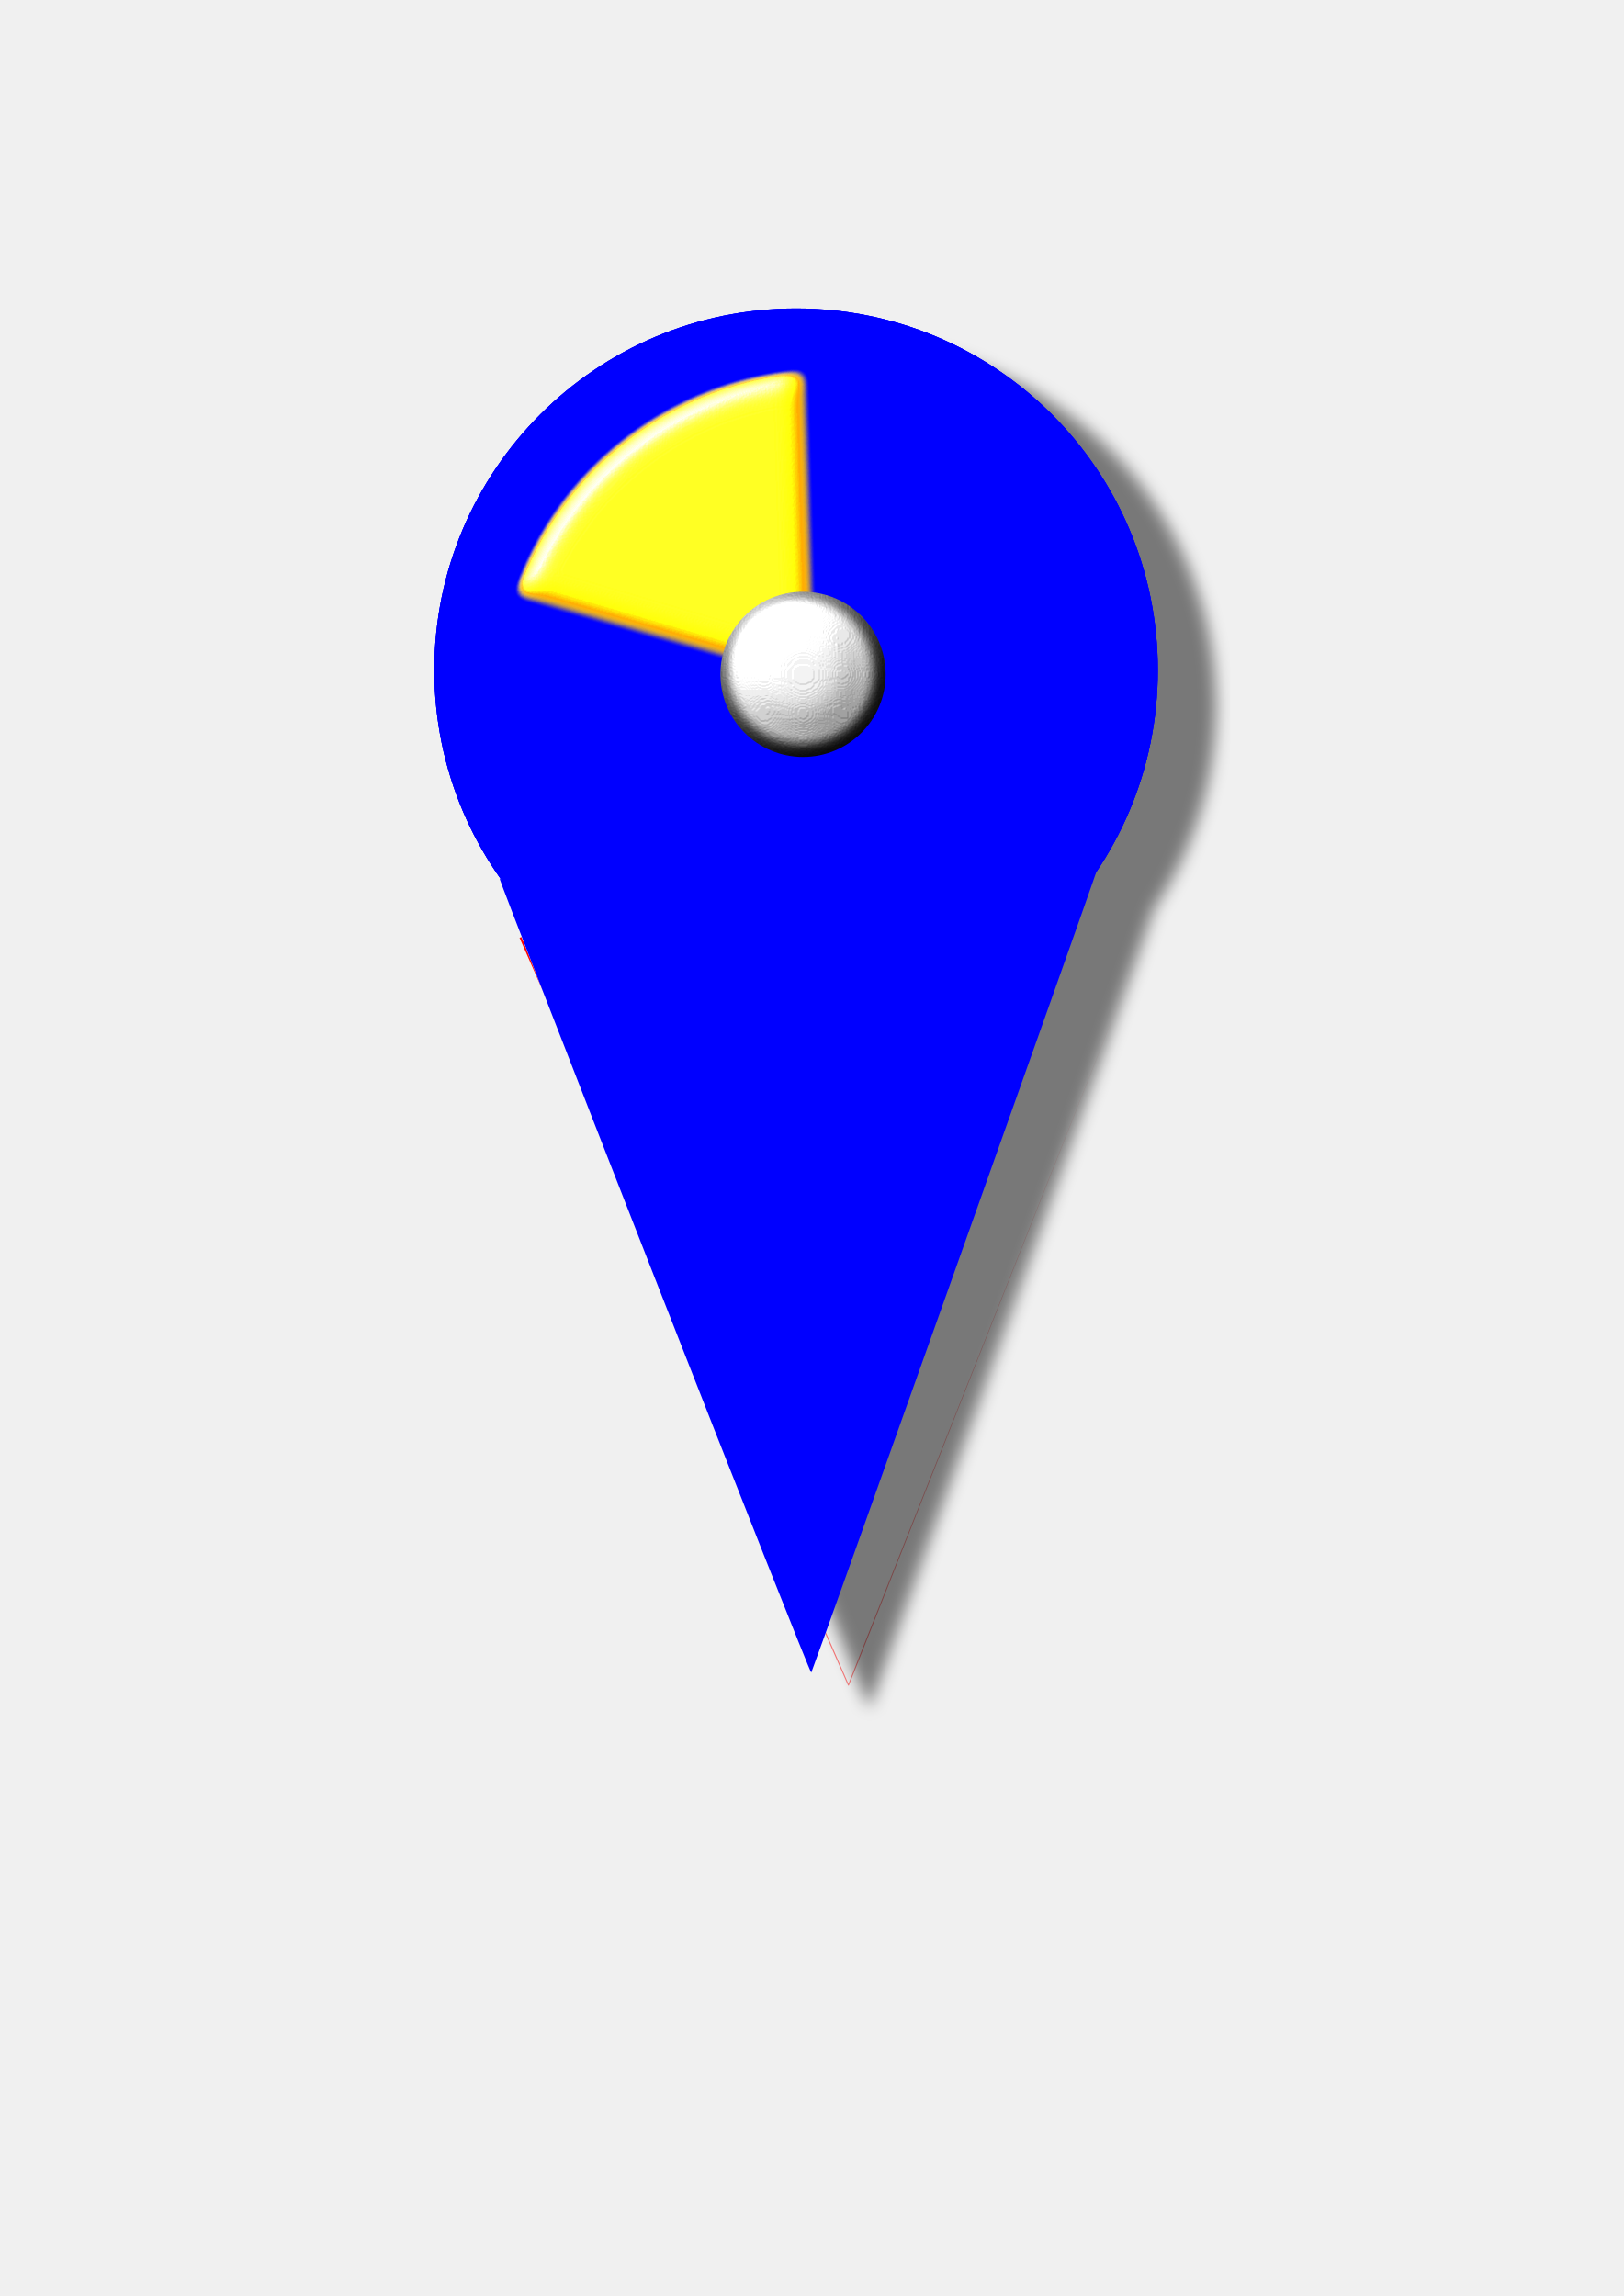
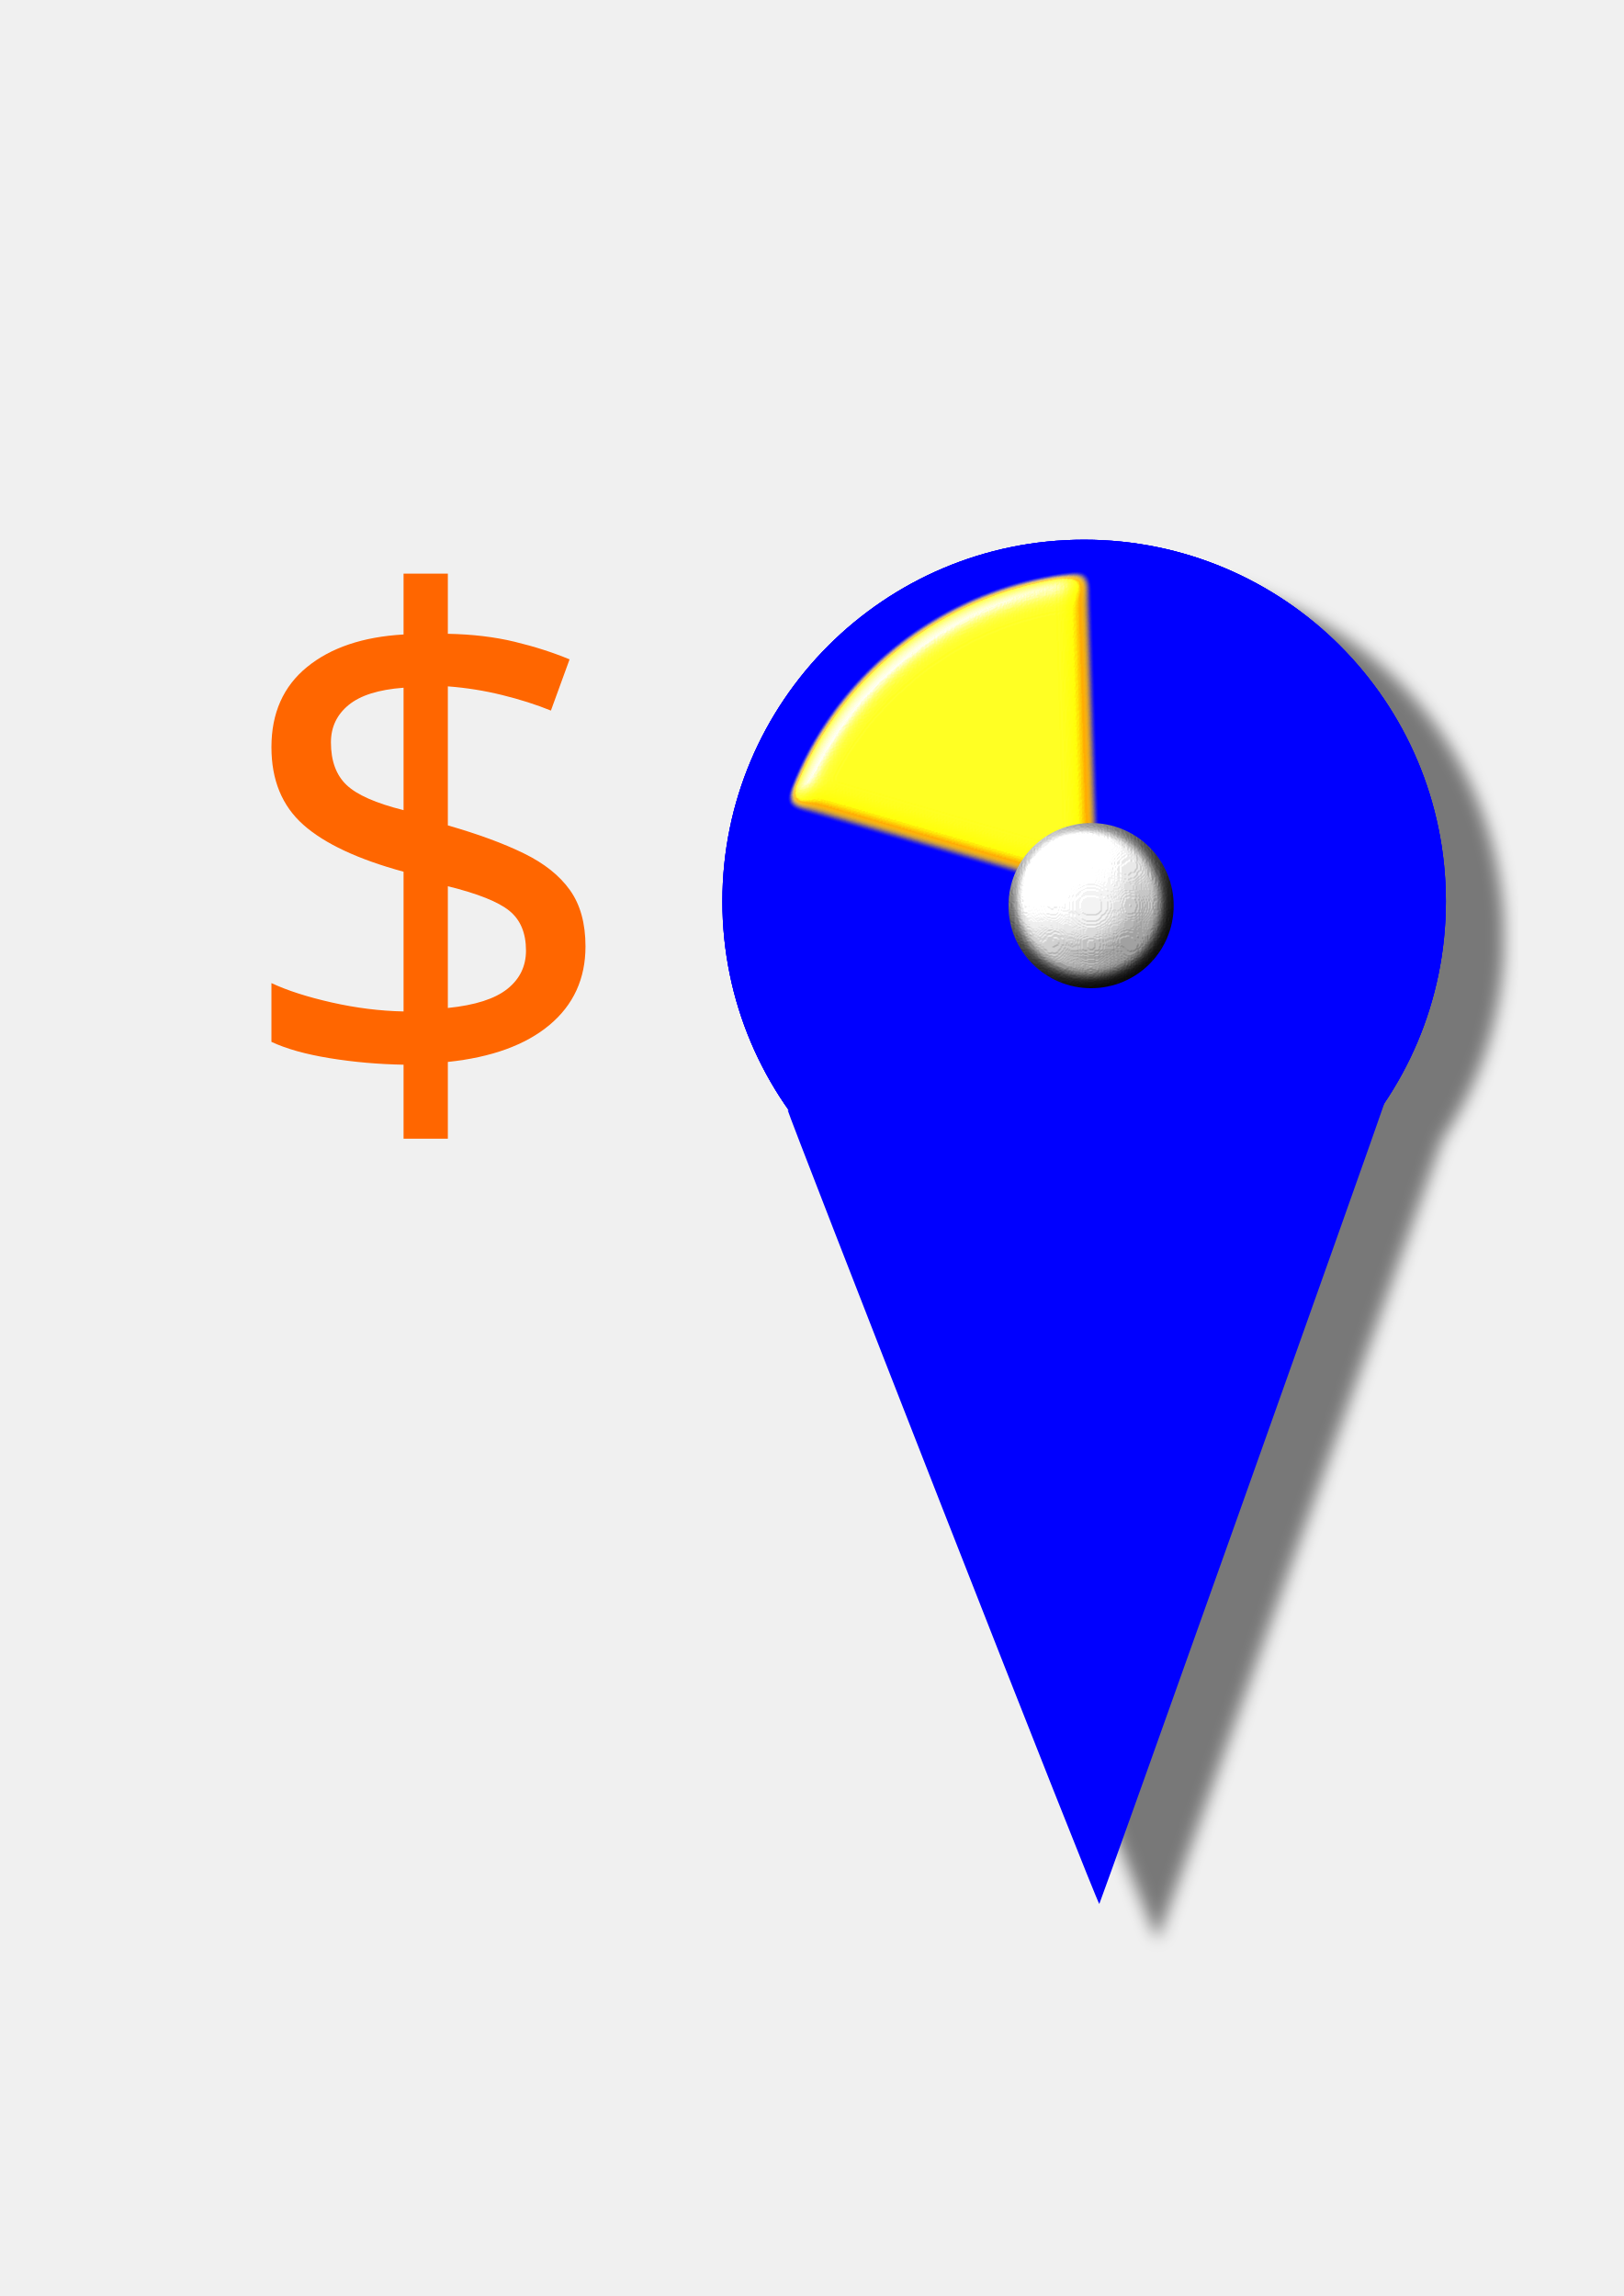
- <svg xmlns="http://www.w3.org/2000/svg" xmlns:ns1="http://www.openswatchbook.org/uri/2009/osb" xmlns:xlink="http://www.w3.org/1999/xlink" width="210mm" height="297mm" viewBox="0 0 744.094 1052.362" id="svg3739" version="1.1">
+ <svg xmlns="http://www.w3.org/2000/svg" xmlns:ns1="http://www.openswatchbook.org/uri/2009/osb" width="210mm" height="297mm" viewBox="0 0 744.094 1052.362" id="svg3739" version="1.1">
  <defs id="defs3741">
-     <linearGradient id="linearGradient4217">
-       <stop style="stop-color:#ff0000;stop-opacity:1;" offset="0" id="stop4219" />
-       <stop style="stop-color:#ff0000;stop-opacity:0;" offset="1" id="stop4221" />
-     </linearGradient>
    <linearGradient id="linearGradient6936" ns1:paint="solid" gradientTransform="matrix(4.081632,0,0,4.081633,1375.441,1388.046)">
      <stop style="stop-color:#1ae629;stop-opacity:1;" offset="0" id="stop6938" />
    </linearGradient>
    <linearGradient id="linearGradient5048" ns1:paint="solid">
      <stop style="stop-color:#ff0000;stop-opacity:1;" offset="0" id="stop5050" />
    </linearGradient>
-     <linearGradient xlink:href="#linearGradient4217" id="linearGradient4223" x1="202.374" y1="551.054" x2="528.571" y2="551.054" gradientUnits="userSpaceOnUse" />
    <filter style="color-interpolation-filters:sRGB;" id="filter5000">
      <feGaussianBlur result="result6" stdDeviation="8" in="SourceGraphic" id="feGaussianBlur5002" />
      <feComposite in2="SourceGraphic" in="result6" operator="xor" result="result10" id="feComposite5004" />
      <feGaussianBlur result="result2" stdDeviation="8" id="feGaussianBlur5006" />
      <feComposite in2="SourceGraphic" operator="atop" in="result10" result="result91" id="feComposite5008" />
      <feComposite result="result4" in="result2" operator="xor" in2="result91" id="feComposite5010" />
      <feGaussianBlur in="result4" result="result3" stdDeviation="4" id="feGaussianBlur5012" />
      <feSpecularLighting result="result5" specularExponent="5" specularConstant="1.1" surfaceScale="18" id="feSpecularLighting5014">
        <feDistantLight azimuth="235" elevation="55" id="feDistantLight5016" />
      </feSpecularLighting>
      <feComposite in="result3" k3="1.1" k2="0.5" operator="arithmetic" result="result7" in2="result5" k1="0.5" id="feComposite5018" />
      <feComposite in="result7" operator="atop" in2="SourceGraphic" result="result8" id="feComposite5020" />
    </filter>
    <filter style="color-interpolation-filters:sRGB;" id="filter5562">
      <feGaussianBlur stdDeviation="5" result="result1" id="feGaussianBlur5564" />
      <feColorMatrix result="result10" values="1 0 0 0 0 0 1 0 0 0 0 0 1 0 0 0 0 0 5 -4 " id="feColorMatrix5566" />
      <feComposite operator="atop" in="result10" in2="result10" result="result8" id="feComposite5568" />
      <feComposite operator="in" result="fbSourceGraphic" in="result1" in2="result8" id="feComposite5570" />
      <feGaussianBlur result="result0" in="fbSourceGraphic" stdDeviation="5" id="feGaussianBlur5572" />
      <feSpecularLighting specularExponent="55" specularConstant="2.5" surfaceScale="2" lighting-color="rgb(255,255,255)" result="result1" in="result0" id="feSpecularLighting5574">
        <feDistantLight azimuth="225" elevation="60" id="feDistantLight5576" />
      </feSpecularLighting>
      <feComposite operator="in" result="result2" in="result1" in2="fbSourceGraphic" id="feComposite5578" />
      <feComposite k3="1" k2="1" operator="arithmetic" result="result4" in="fbSourceGraphic" in2="result2" id="feComposite5580" />
      <feComposite operator="in" in="result9" in2="result4" result="result9" id="feComposite5582" />
      <feBlend mode="multiply" in="result9" in2="result9" id="feBlend5584" />
    </filter>
    <filter style="color-interpolation-filters:sRGB;" id="filter5594">
      <feFlood flood-opacity="0.498" flood-color="rgb(0,0,0)" result="flood" id="feFlood5596" />
      <feComposite in="flood" in2="SourceGraphic" operator="in" result="composite1" id="feComposite5598" />
      <feGaussianBlur in="composite1" stdDeviation="3.6" result="blur" id="feGaussianBlur5600" />
      <feOffset dx="26.6" dy="16.4" result="offset" id="feOffset5602" />
      <feComposite in="SourceGraphic" in2="offset" operator="over" result="composite2" id="feComposite5604" />
    </filter>
  </defs>
  <g id="layer1">
-     <g id="g4141" transform="matrix(0.8905133,0,0,0.7968845,57.87154,156.9276)">
-       <g id="g4144">
-         <g id="g4154">
-           <g id="g4150">
-             <g id="g4147">
-               <path id="path4007" d="m 202.374,342.445 169.02,429.987 a 0.269,0.269 44.025 0 0 0.504,-0.008 L 528.571,329.505 371.632,771.565 203.375,342.052 Z" style="fill:url(#linearGradient4223);fill-rule:evenodd;stroke:none;stroke-width:1px;stroke-linecap:butt;stroke-linejoin:miter;stroke-opacity:1" />
-             </g>
+     <g id="g10237" transform="translate(132,106)">
+       <g style="filter:url(#filter5594)" id="g5586">
+         <a id="a4171" style="fill:#0000ff" transform="translate(2.557443,-1.278721)">
+           <g id="g7818" style="fill:#0000ff">
+             <circle style="fill:#0000ff;fill-opacity:1;stroke:none" id="path3747" cx="362.265" cy="308.423" r="165.776" />
+             <circle r="165.776" cy="308.423" cx="362.265" id="circle4175" style="fill:#0000ff;fill-opacity:1;stroke:none" />
+             <circle style="fill:#0000ff;fill-opacity:1;stroke:none" id="circle4189" cx="362.265" cy="308.423" r="165.776" />
          </g>
-         </g>
+         </a>
+         <path style="fill:#0000ff" d="m 300.085,585.788 c -39.093,-99.817 -71.078,-182.113 -71.078,-182.881 0,-0.768 5.639,4.633 12.531,12.001 20.958,22.405 46.307,38.216 76.433,47.676 13.105,4.115 19.185,4.736 46.396,4.736 27.211,0 33.291,-0.621 46.396,-4.736 35.834,-11.252 65.742,-32.142 88.671,-61.934 3.112,-4.044 4.225,-4.716 3.345,-2.02 -3.765,11.526 -130.475,367.504 -130.999,368.028 -0.339,0.339 -32.601,-81.052 -71.694,-180.869 z" id="path4163" />
      </g>
+       <path transform="matrix(-0.0317781,-1.030413,1.030413,-0.0317781,-6.300819,-14.60843)" d="m -279.91,212.49 a 157.261,157.261 0 0 1 108.665,149.564 l -157.261,0 z" id="path4619" style="opacity:1;fill:#ffcc00;fill-opacity:1;fill-rule:nonzero;stroke:#000000;stroke-width:1.292;stroke-miterlimit:4;stroke-dasharray:none;stroke-opacity:0;filter:url(#filter5562)" />
+       <circle r="37.857" cy="309.09" cx="368.007" id="path4693" style="opacity:1;fill:#000000;fill-opacity:1;fill-rule:nonzero;stroke:#000000;stroke-width:0.992;stroke-miterlimit:4;stroke-dasharray:none;stroke-opacity:0;filter:url(#filter5000)" />
    </g>
-     <path style="fill:#ffffff" d="m 300.111,585.739 c -39.107,-99.816 -71.104,-181.945 -71.104,-182.508 0,-0.564 7.955,6.889 17.678,16.562 20.469,20.364 38.201,31.438 65.457,40.881 18.203,6.306 20.068,6.546 51.216,6.596 28.359,0.045 34.175,-0.53 47.406,-4.685 35.834,-11.252 65.742,-32.142 88.671,-61.934 3.092,-4.017 4.214,-4.699 3.327,-2.02 -4.107,12.409 -130.492,367.538 -130.971,368.018 -0.316,0.316 -32.572,-81.092 -71.679,-180.908 z" id="path4159" />
-     <g id="g5586" style="filter:url(#filter5594)">
-       <a transform="translate(2.557443,-1.278721)" style="fill:#0000ff" id="a4171">
-         <g style="fill:#0000ff" id="g7818">
-           <circle r="165.776" cy="308.423" cx="362.265" id="path3747" style="fill:#0000ff;fill-opacity:1;stroke:none" />
-           <circle style="fill:#0000ff;fill-opacity:1;stroke:none" id="circle4175" cx="362.265" cy="308.423" r="165.776" />
-           <circle r="165.776" cy="308.423" cx="362.265" id="circle4189" style="fill:#0000ff;fill-opacity:1;stroke:none" />
-         </g>
-       </a>
-       <path id="path4163" d="m 300.085,585.788 c -39.093,-99.817 -71.078,-182.113 -71.078,-182.881 0,-0.768 5.639,4.633 12.531,12.001 20.958,22.405 46.307,38.216 76.433,47.676 13.105,4.115 19.185,4.736 46.396,4.736 27.211,0 33.291,-0.621 46.396,-4.736 35.834,-11.252 65.742,-32.142 88.671,-61.934 3.112,-4.044 4.225,-4.716 3.345,-2.02 -3.765,11.526 -130.475,367.504 -130.999,368.028 -0.339,0.339 -32.601,-81.052 -71.694,-180.869 z" style="fill:#0000ff" />
-     </g>
-     <path style="opacity:1;fill:#ffcc00;fill-opacity:1;fill-rule:nonzero;stroke:#000000;stroke-width:1.292;stroke-miterlimit:4;stroke-dasharray:none;stroke-opacity:0;filter:url(#filter5562)" id="path4619" d="m -279.91,212.49 a 157.261,157.261 0 0 1 108.665,149.564 l -157.261,0 z" transform="matrix(-0.0308255,-0.9995248,0.9995248,-0.0308255,7.672325,3.836164)" />
-     <circle style="opacity:1;fill:#000000;fill-opacity:1;fill-rule:nonzero;stroke:#000000;stroke-width:0.992;stroke-miterlimit:4;stroke-dasharray:none;stroke-opacity:0;filter:url(#filter5000)" id="path4693" cx="368.007" cy="309.09" r="37.857" />
+     <text xml:space="preserve" style="font-style:normal;font-weight:normal;font-size:317.014px;line-height:125%;font-family:sans-serif;letter-spacing:0px;word-spacing:0px;fill:#ff6600;fill-opacity:1;stroke:none;stroke-width:1px;stroke-linecap:butt;stroke-linejoin:miter;stroke-opacity:1" x="104.733" y="503.533" id="text10248">
+       <tspan id="tspan10250" x="104.733" y="503.533">$</tspan>
+     </text>
  </g>
</svg>
